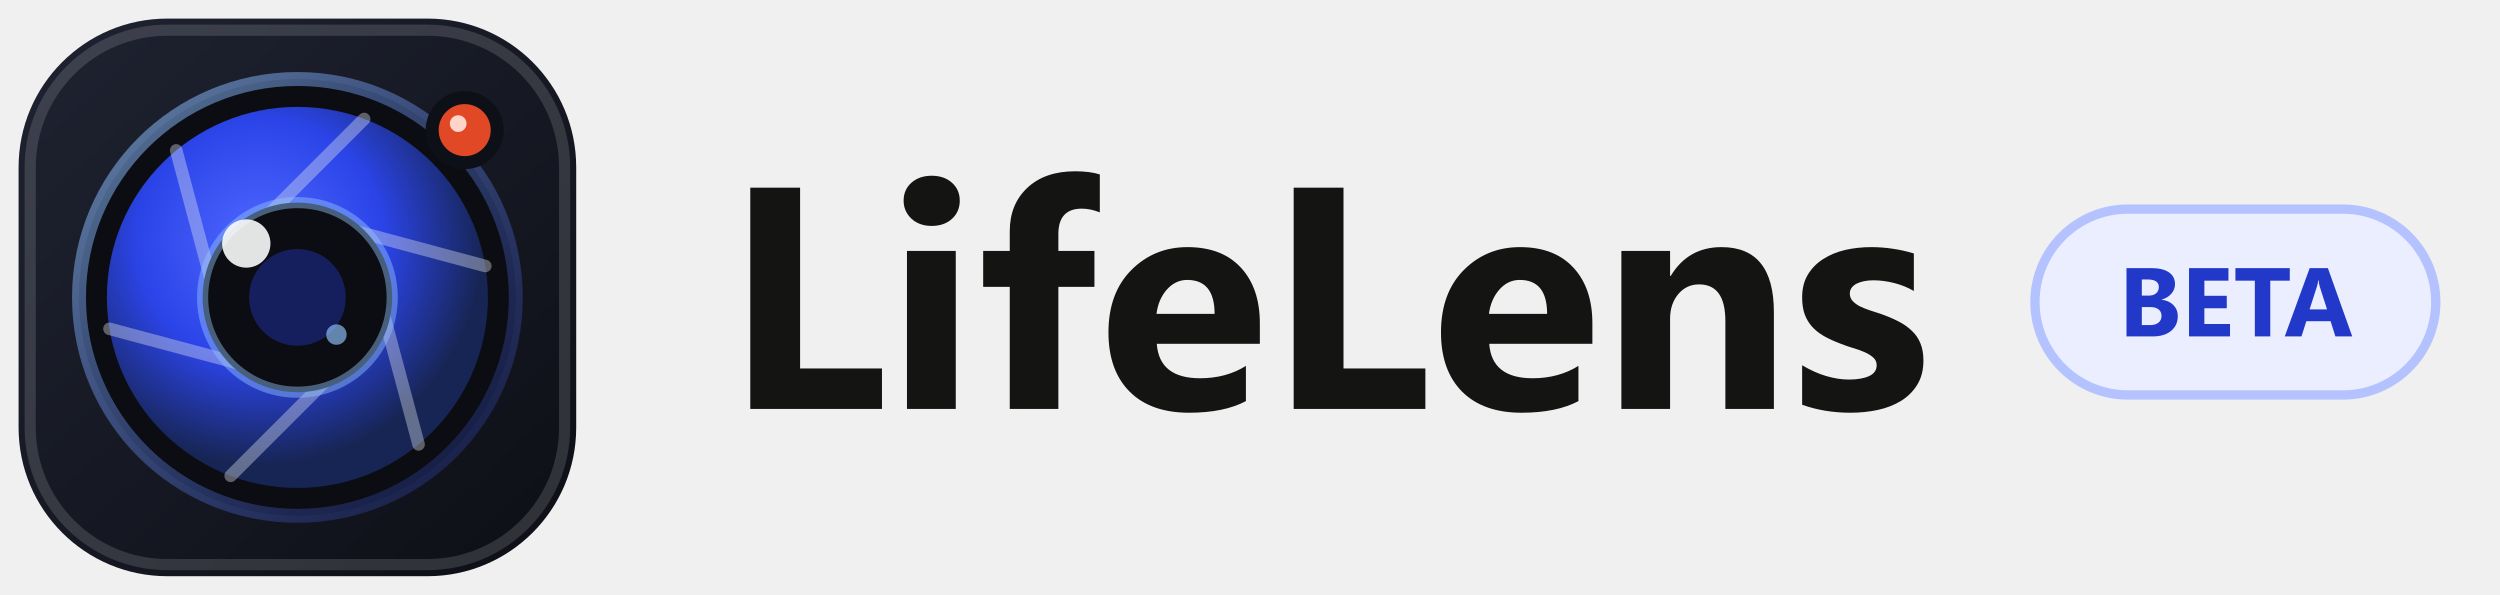
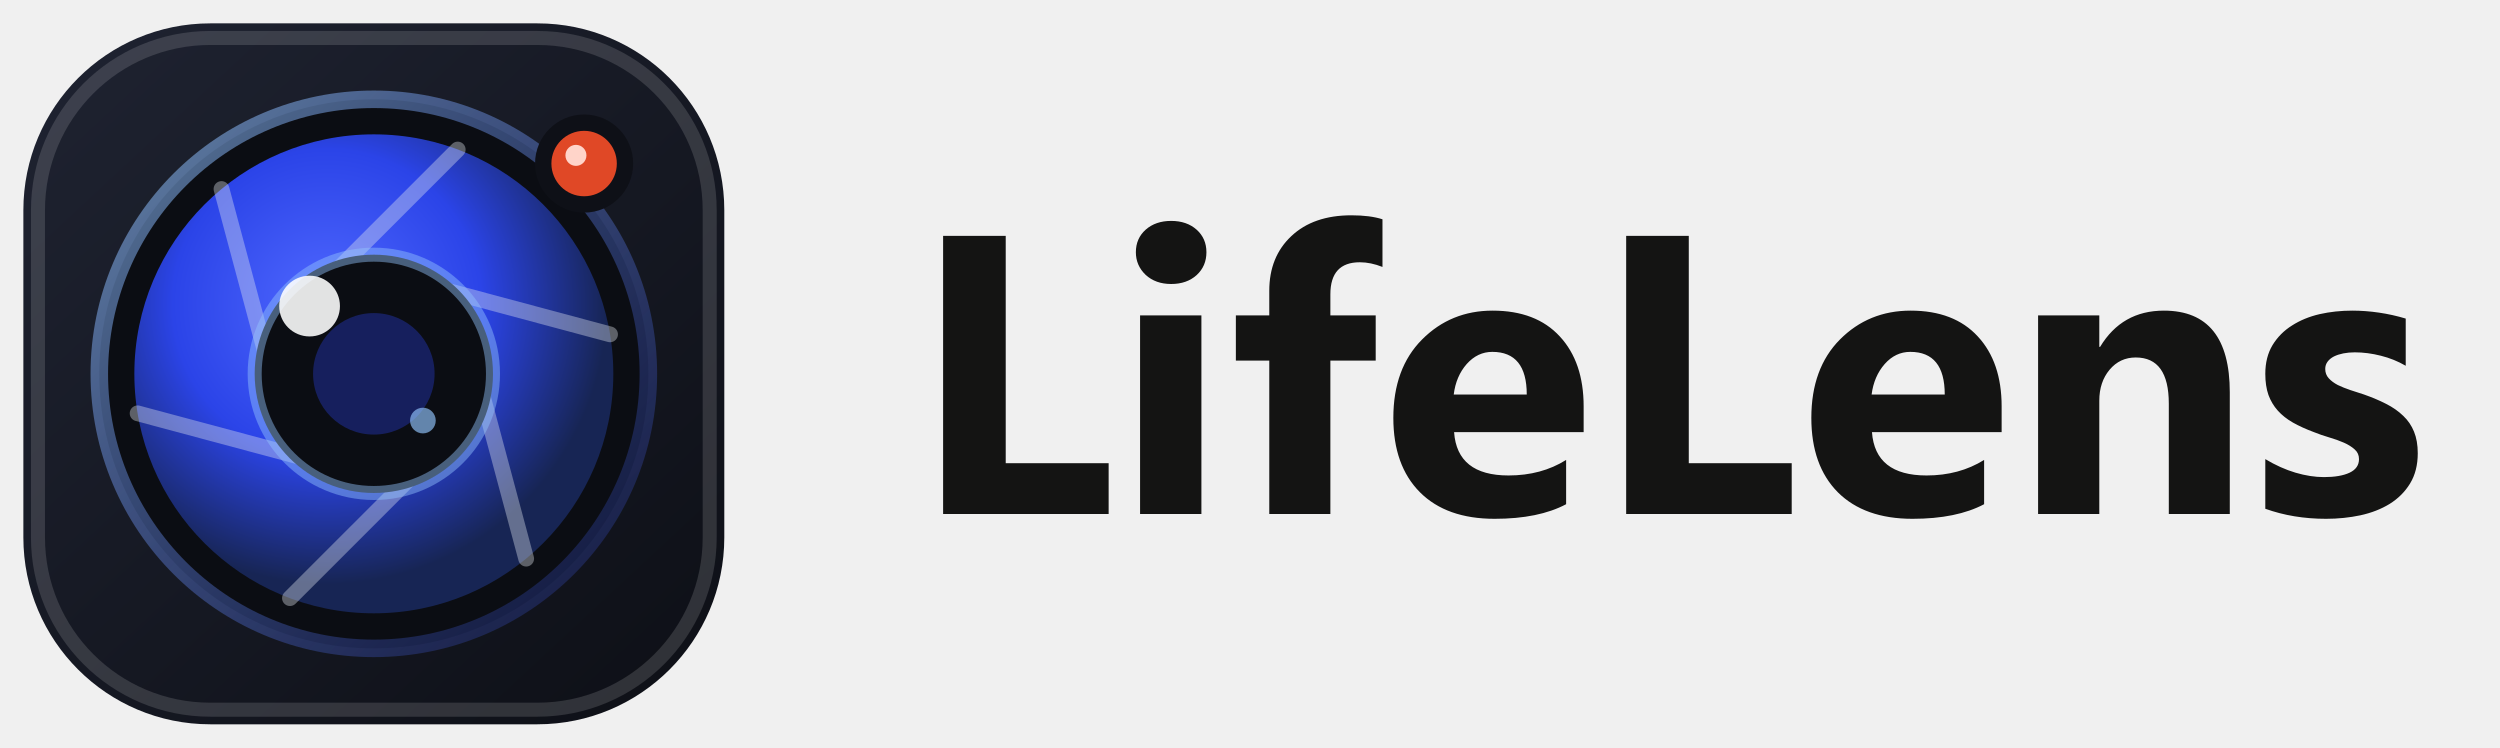
- <svg xmlns="http://www.w3.org/2000/svg" viewBox="0 0 269 64" width="269" height="64" role="img" aria-label="LifeLens beta">
+ <svg xmlns="http://www.w3.org/2000/svg" viewBox="0 0 214 64" width="214" height="64" role="img" aria-label="LifeLens">
  <g id="mark">
    <defs>
      <linearGradient id="ll-wm-housing" x1="6" y1="4" x2="58" y2="60" gradientUnits="userSpaceOnUse">
        <stop offset="0" stop-color="#1E2230" />
        <stop offset="1" stop-color="#0E1017" />
      </linearGradient>
      <radialGradient id="ll-wm-glass" cx="28" cy="26" r="24" gradientUnits="userSpaceOnUse">
        <stop offset="0" stop-color="#4F67FF" />
        <stop offset="0.55" stop-color="#2B44E8" />
        <stop offset="1" stop-color="#172554" />
      </radialGradient>
      <linearGradient id="ll-wm-rim" x1="12" y1="12" x2="52" y2="52" gradientUnits="userSpaceOnUse">
        <stop offset="0" stop-color="#93C5FD" stop-opacity="0.55" />
        <stop offset="1" stop-color="#3B55F5" stop-opacity="0.2" />
      </linearGradient>
    </defs>
    <rect x="2" y="2" width="60" height="60" rx="16" fill="url(#ll-wm-housing)" />
    <rect x="3.25" y="3.25" width="57.5" height="57.5" rx="14.75" fill="none" stroke="#FFFFFF" stroke-opacity="0.14" stroke-width="1.2" />
    <circle cx="32" cy="32" r="23.5" fill="#0B0D13" stroke="url(#ll-wm-rim)" stroke-width="1.5" />
    <circle cx="32" cy="32" r="20.5" fill="url(#ll-wm-glass)" />
    <g>
      <line x1="40.21" y1="29.80" x2="45.04" y2="47.82" stroke="#E2E8F0" stroke-opacity="0.38" stroke-width="1.35" stroke-linecap="round" />
      <line x1="38.01" y1="38.01" x2="24.82" y2="51.20" stroke="#E2E8F0" stroke-opacity="0.38" stroke-width="1.35" stroke-linecap="round" />
      <line x1="29.80" y1="40.21" x2="11.78" y2="35.38" stroke="#E2E8F0" stroke-opacity="0.38" stroke-width="1.35" stroke-linecap="round" />
      <line x1="23.79" y1="34.20" x2="18.96" y2="16.18" stroke="#E2E8F0" stroke-opacity="0.38" stroke-width="1.35" stroke-linecap="round" />
      <line x1="25.99" y1="25.99" x2="39.18" y2="12.80" stroke="#E2E8F0" stroke-opacity="0.38" stroke-width="1.35" stroke-linecap="round" />
      <line x1="34.20" y1="23.79" x2="52.22" y2="28.62" stroke="#E2E8F0" stroke-opacity="0.38" stroke-width="1.35" stroke-linecap="round" />
    </g>
    <circle cx="32" cy="32" r="10.2" fill="#0B0D13" stroke="#93C5FD" stroke-opacity="0.45" stroke-width="1.2" />
    <circle cx="32" cy="32" r="5.2" fill="#2B44E8" fill-opacity="0.35" />
    <circle cx="26.5" cy="26.2" r="2.6" fill="#FFFFFF" fill-opacity="0.88" />
    <circle cx="36.2" cy="36.0" r="1.1" fill="#93C5FD" fill-opacity="0.65" />
    <circle cx="50" cy="14" r="4.2" fill="#0E1017" />
    <circle cx="50" cy="14" r="2.8" fill="#E04826" />
    <circle cx="49.3" cy="13.3" r="0.9" fill="#FFD4C9" />
  </g>
  <path id="wordmark" fill="#141413" d="M94.90 44.00 L80.73 44.00 L80.73 20.19 L86.09 20.19 L86.09 39.65 L94.90 39.65 L94.90 44.00 Z M100.25 24.31 Q98.92 24.31 98.07 23.53 Q97.23 22.73 97.23 21.59 Q97.23 20.41 98.07 19.66 Q98.92 18.91 100.25 18.91 Q101.59 18.91 102.43 19.66 Q103.27 20.41 103.27 21.59 Q103.27 22.78 102.43 23.55 Q101.59 24.31 100.25 24.31 Z M102.84 44.00 L97.59 44.00 L97.59 27.00 L102.84 27.00 L102.84 44.00 Z M118.34 22.85 Q117.33 22.45 116.40 22.45 Q113.88 22.45 113.88 25.19 L113.88 27.00 L117.76 27.00 L117.76 30.87 L113.88 30.87 L113.88 44.00 L108.65 44.00 L108.65 30.87 L105.79 30.87 L105.79 27.00 L108.65 27.00 L108.65 24.89 Q108.65 21.98 110.54 20.21 Q112.43 18.43 115.68 18.43 Q117.28 18.43 118.34 18.77 L118.34 22.85 Z M135.56 36.99 L124.47 36.99 Q124.73 40.70 129.13 40.70 Q131.94 40.70 134.06 39.37 L134.06 43.16 Q131.71 44.41 127.94 44.41 Q123.82 44.41 121.55 42.14 Q119.27 39.85 119.27 35.77 Q119.27 31.53 121.73 29.06 Q124.19 26.59 127.77 26.59 Q131.49 26.59 133.52 28.80 Q135.56 31.00 135.56 34.79 L135.56 36.99 Z M130.69 33.77 Q130.69 30.12 127.74 30.12 Q126.48 30.12 125.55 31.16 Q124.63 32.21 124.44 33.77 L130.69 33.77 Z M153.37 44.00 L139.20 44.00 L139.20 20.19 L144.56 20.19 L144.56 39.65 L153.37 39.65 L153.37 44.00 Z M171.34 36.99 L160.24 36.99 Q160.51 40.70 164.91 40.70 Q167.71 40.70 169.84 39.37 L169.84 43.16 Q167.48 44.41 163.71 44.41 Q159.60 44.41 157.32 42.14 Q155.05 39.85 155.05 35.77 Q155.05 31.53 157.50 29.06 Q159.96 26.59 163.55 26.59 Q167.27 26.59 169.30 28.80 Q171.34 31.00 171.34 34.79 L171.34 36.99 Z M166.47 33.77 Q166.47 30.12 163.52 30.12 Q162.25 30.12 161.33 31.16 Q160.41 32.21 160.21 33.77 L166.47 33.77 Z M190.87 44.00 L185.65 44.00 L185.65 34.55 Q185.65 30.60 182.82 30.60 Q181.46 30.60 180.58 31.65 Q179.70 32.70 179.70 34.30 L179.70 44.00 L174.46 44.00 L174.46 27.00 L179.70 27.00 L179.70 29.69 L179.77 29.69 Q181.64 26.59 185.23 26.59 Q190.87 26.59 190.87 33.59 L190.87 44.00 Z M193.91 43.55 L193.91 39.30 Q195.21 40.08 196.49 40.46 Q197.78 40.84 198.93 40.84 Q200.32 40.84 201.13 40.46 Q201.93 40.08 201.93 39.30 Q201.93 38.80 201.57 38.48 Q201.20 38.14 200.63 37.89 Q200.06 37.64 199.37 37.44 Q198.69 37.24 198.07 36.99 Q197.05 36.61 196.27 36.17 Q195.50 35.73 194.98 35.15 Q194.46 34.57 194.18 33.81 Q193.91 33.04 193.91 32.00 Q193.91 30.57 194.53 29.54 Q195.16 28.51 196.20 27.86 Q197.23 27.20 198.56 26.89 Q199.90 26.59 201.35 26.59 Q202.48 26.59 203.64 26.76 Q204.80 26.93 205.93 27.27 L205.93 31.31 Q204.93 30.73 203.80 30.45 Q202.66 30.16 201.57 30.16 Q201.05 30.16 200.59 30.25 Q200.14 30.34 199.79 30.51 Q199.44 30.69 199.24 30.96 Q199.04 31.23 199.04 31.58 Q199.04 32.05 199.34 32.38 Q199.64 32.71 200.12 32.96 Q200.60 33.19 201.19 33.39 Q201.78 33.57 202.36 33.77 Q203.41 34.14 204.25 34.57 Q205.10 35.00 205.71 35.59 Q206.32 36.16 206.64 36.95 Q206.96 37.73 206.96 38.80 Q206.96 40.31 206.30 41.39 Q205.65 42.45 204.56 43.13 Q203.47 43.80 202.05 44.11 Q200.64 44.41 199.11 44.41 Q196.30 44.41 193.91 43.55 Z" />
-   <g id="beta-tag">
-     <rect x="218.96" y="22.5" width="43.13" height="20" rx="10" fill="#EAEEFF" stroke="#B4C2FF" stroke-width="1" />
-     <path fill="#2138C9" d="M228.81 36.20 L228.81 28.85 L231.48 28.85 Q232.71 28.85 233.37 29.30 Q234.03 29.75 234.03 30.57 Q234.03 31.16 233.63 31.61 Q233.23 32.06 232.60 32.23 L232.60 32.25 Q233.39 32.35 233.86 32.83 Q234.33 33.31 234.33 34.00 Q234.33 35.02 233.60 35.61 Q232.88 36.20 231.63 36.20 L228.81 36.20 Z M230.46 30.07 L230.46 31.81 L231.19 31.81 Q231.70 31.81 232.00 31.56 Q232.29 31.31 232.29 30.88 Q232.29 30.07 231.08 30.07 L230.46 30.07 Z M230.46 33.04 L230.46 34.98 L231.36 34.98 Q231.93 34.98 232.26 34.71 Q232.58 34.45 232.58 33.99 Q232.58 33.54 232.26 33.29 Q231.94 33.04 231.37 33.04 L230.46 33.04 Z M239.95 36.20 L235.54 36.20 L235.54 28.85 L239.78 28.85 L239.78 30.20 L237.19 30.20 L237.19 31.83 L239.60 31.83 L239.60 33.17 L237.19 33.17 L237.19 34.86 L239.95 34.86 L239.95 36.20 Z M246.38 30.20 L244.28 30.20 L244.28 36.20 L242.62 36.20 L242.62 30.20 L240.53 30.20 L240.53 28.85 L246.38 28.85 L246.38 30.20 Z M253.10 36.20 L251.29 36.20 L250.77 34.56 L248.16 34.56 L247.64 36.20 L245.84 36.20 L248.52 28.85 L250.48 28.85 L253.10 36.20 Z M250.39 33.29 L249.60 30.82 Q249.52 30.54 249.48 30.16 L249.44 30.16 Q249.41 30.48 249.31 30.80 L248.51 33.29 L250.39 33.29 Z" />
-   </g>
</svg>
